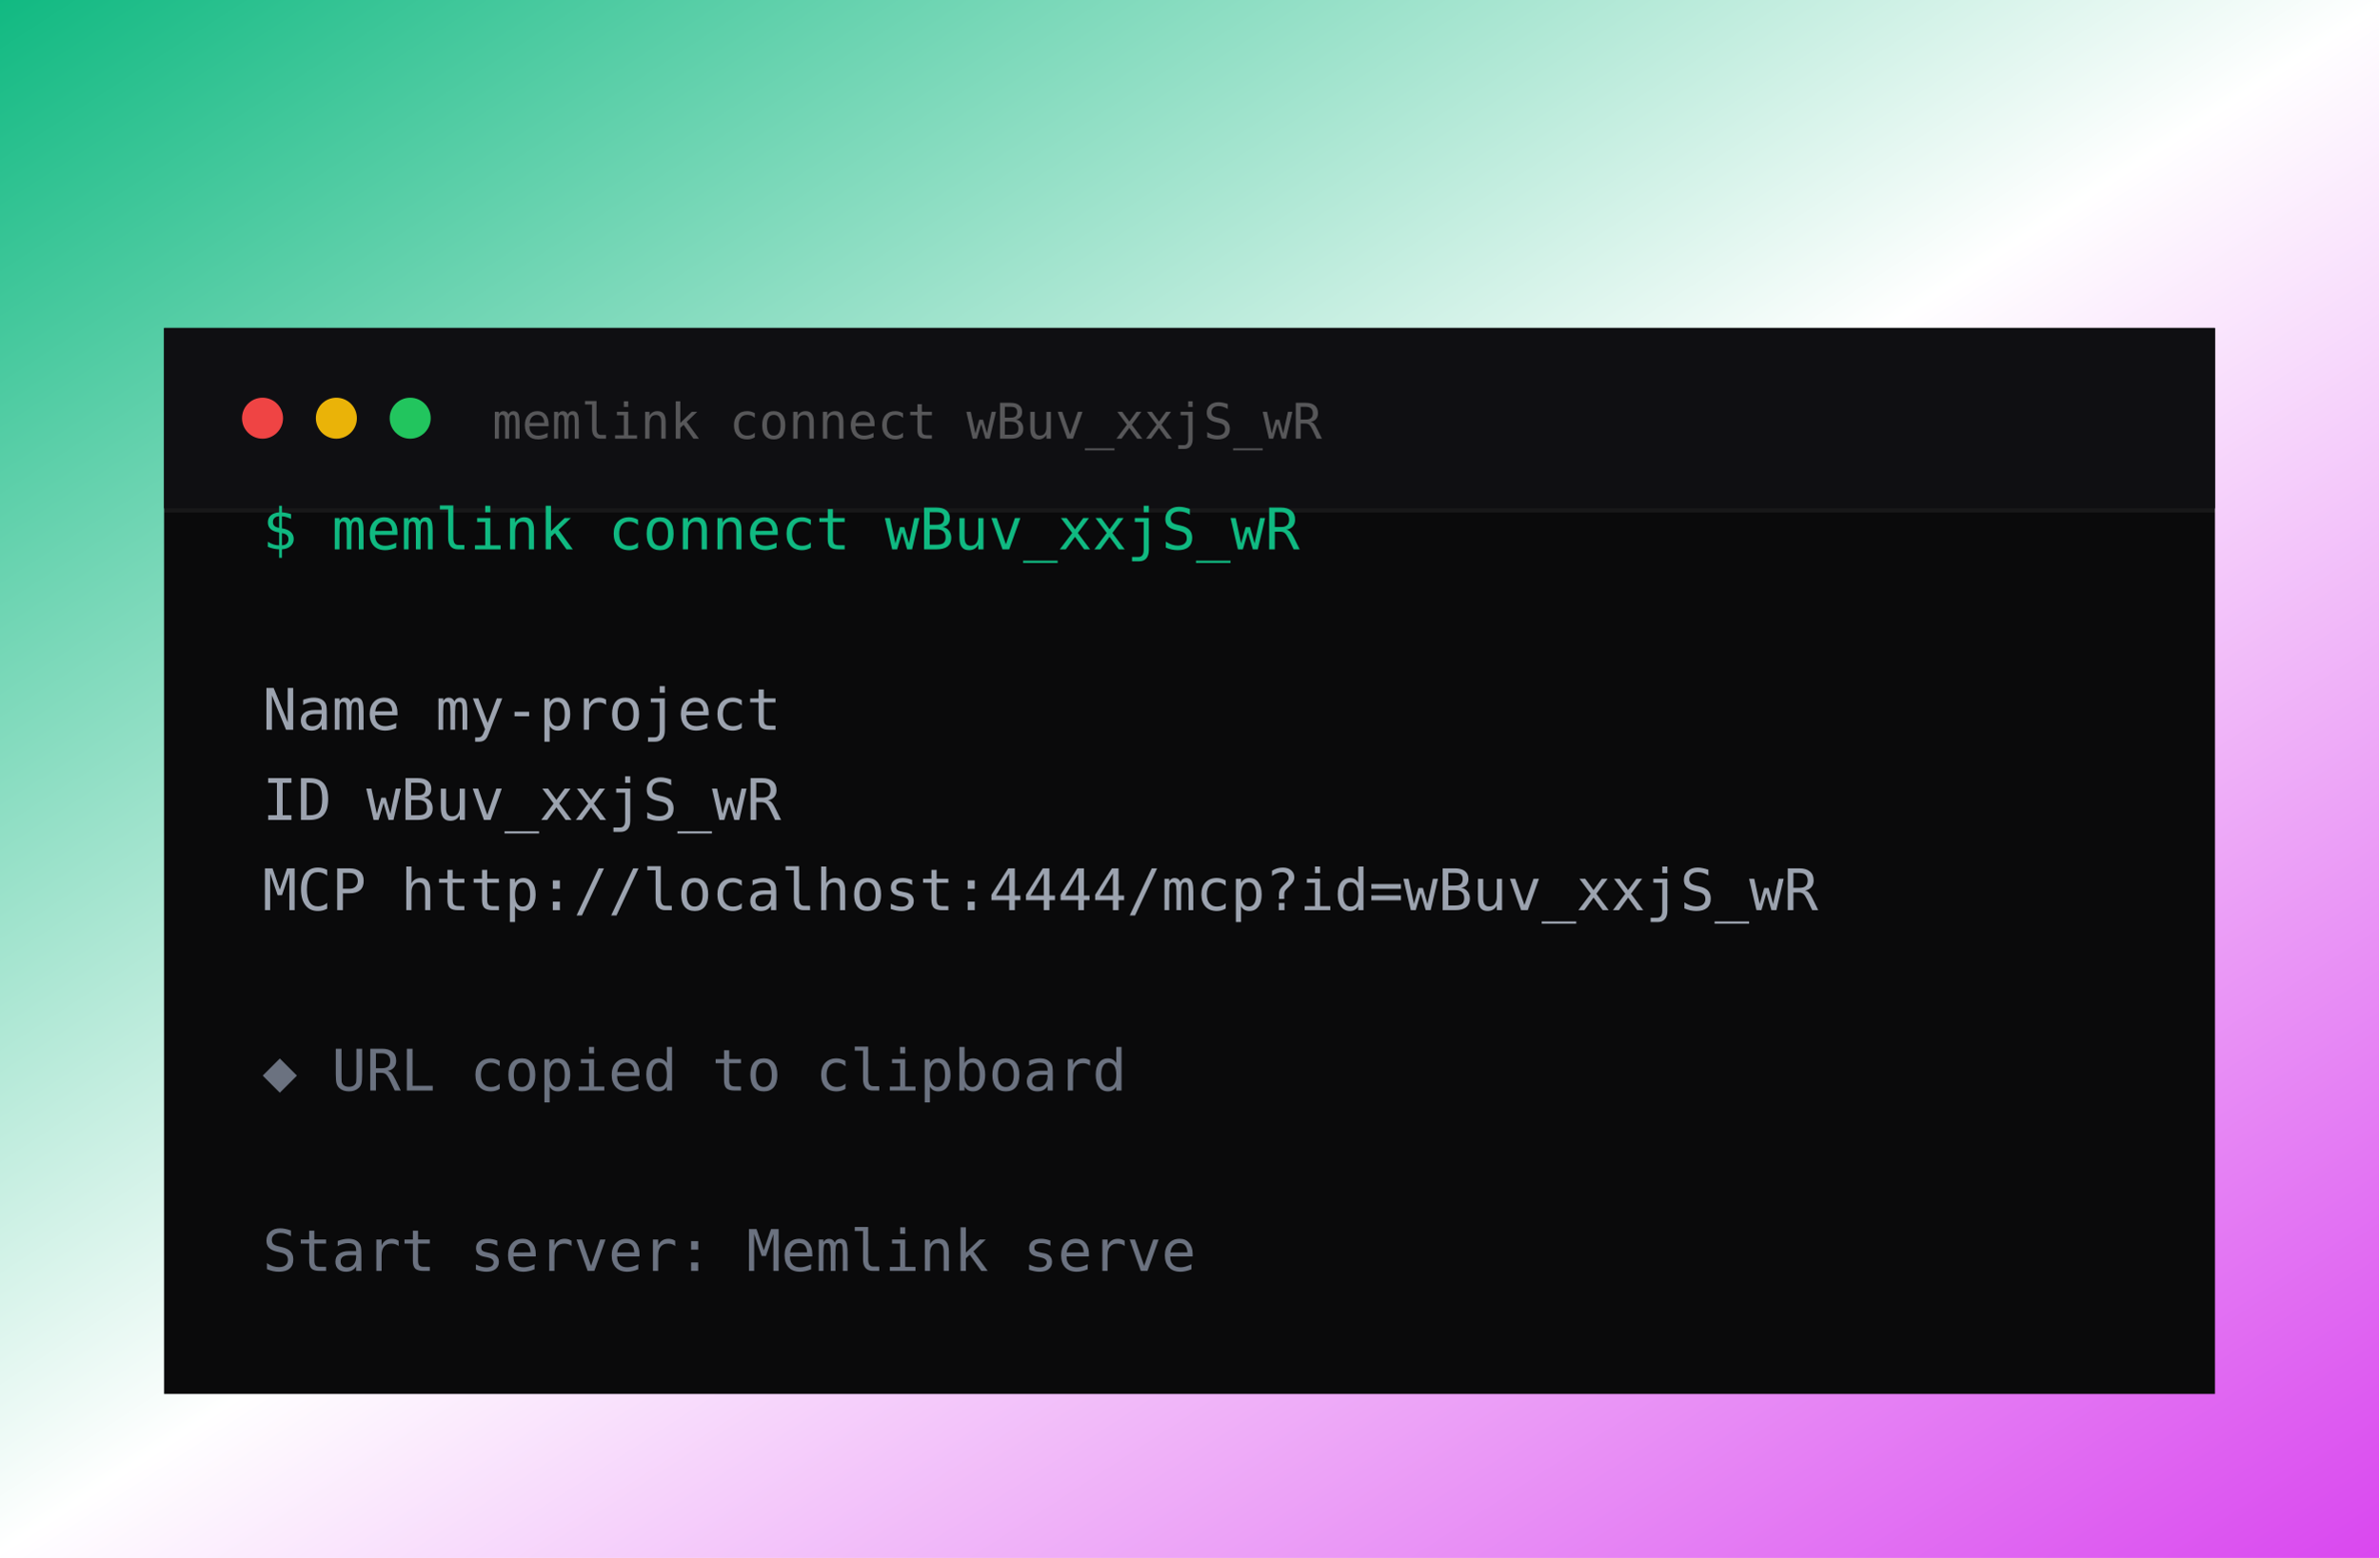
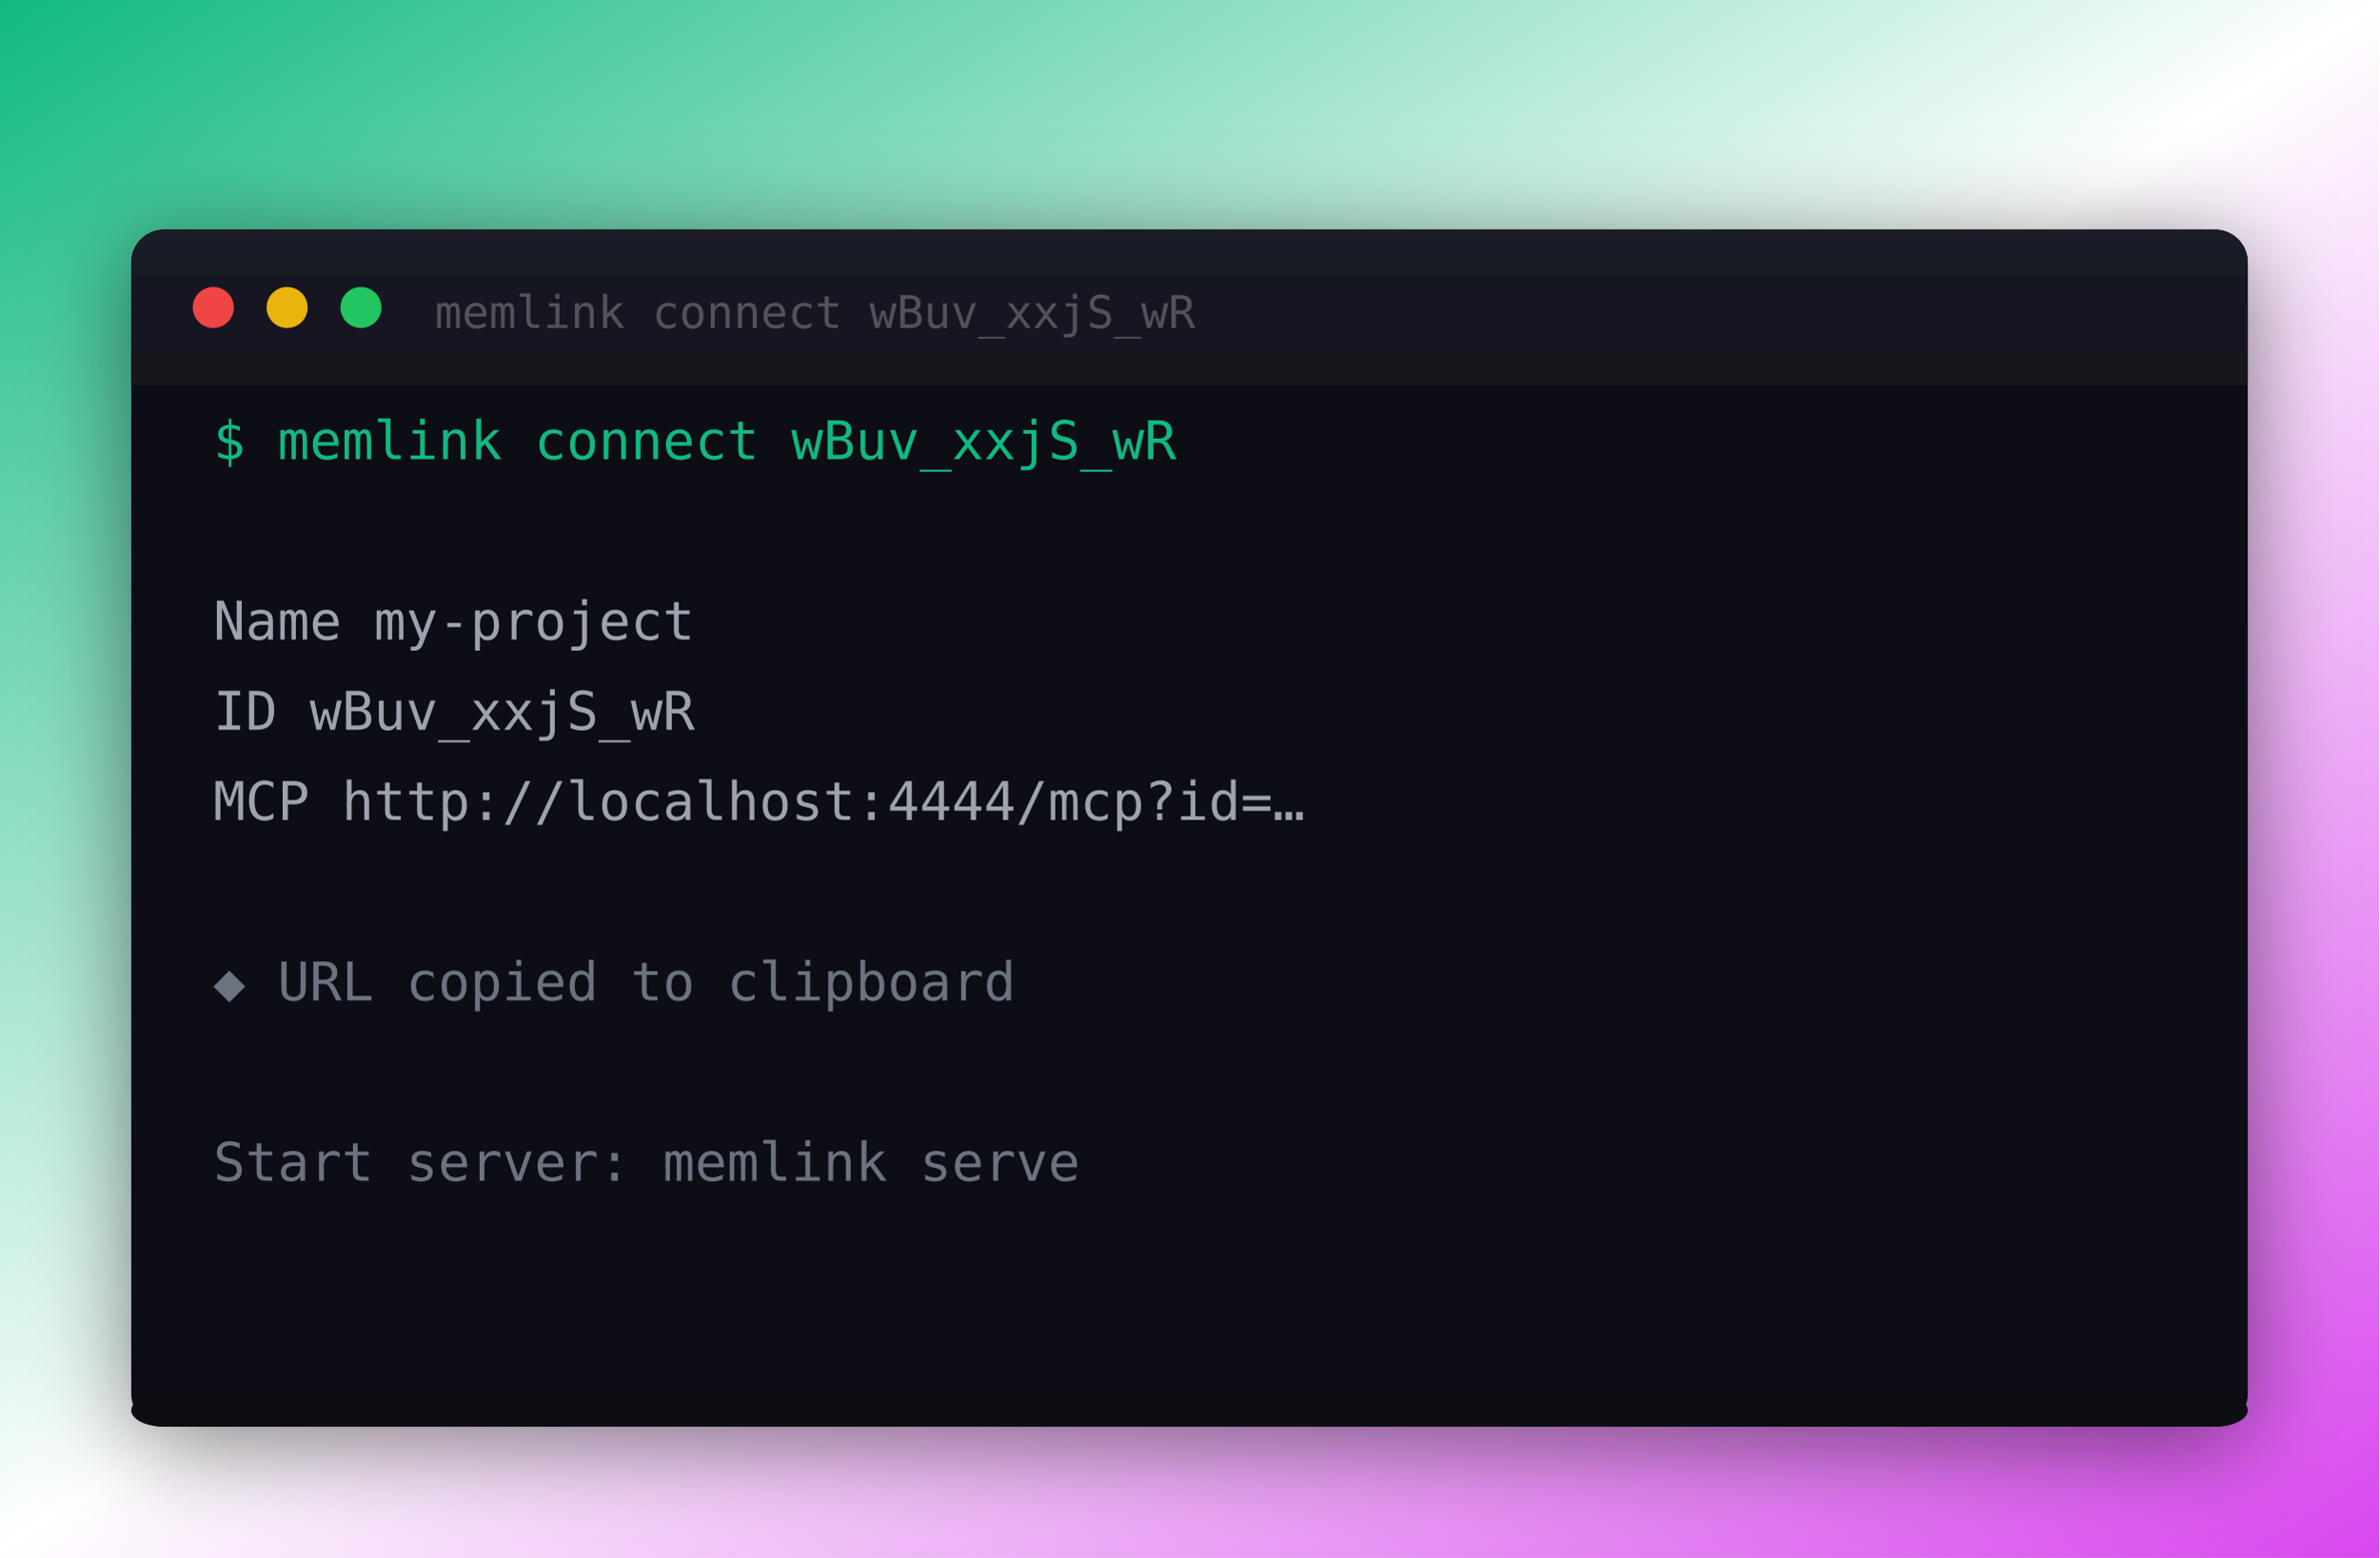
<svg xmlns="http://www.w3.org/2000/svg" width="580" height="380" viewBox="0 0 580 380">
  <defs>
+     <filter id="shadow" x="-10%" y="-10%" width="130%" height="130%">
+       <feDropShadow dx="0" dy="4" stdDeviation="12" flood-color="#000000" flood-opacity="0.5" />
+     </filter>
+     <linearGradient id="titlebar" x1="0%" y1="0%" x2="0%" y2="100%">
+       <stop offset="0%" stop-color="#1a1b26" />
+       <stop offset="100%" stop-color="#15161e" />
+     </linearGradient>
    <linearGradient id="bg" x1="0%" y1="0%" x2="100%" y2="100%">
      <stop offset="0%" stop-color="#10B981" />
      <stop offset="50%" stop-color="#FFFFFF" />
      <stop offset="100%" stop-color="#D946EF" />
    </linearGradient>
  </defs>
-   <rect width="580" height="380" fill="url(#bg)" />
-   <rect x="40" y="80" width="500" height="260" fill="#0A0A0B" />
-   <rect x="40" y="80" width="500" height="44" fill="#0F0F12" />
-   <rect x="40" y="124" width="500" height="1" fill="rgba(255,255,255,0.06)" />
-   <circle cx="64" cy="102" r="5" fill="#EF4444" />
-   <circle cx="82" cy="102" r="5" fill="#EAB308" />
-   <circle cx="100" cy="102" r="5" fill="#22C55E" />
-   <text x="120" y="107" font-family="'SF Mono','Cascadia Code',monospace" font-size="12" fill="rgba(255,255,255,0.3)">memlink connect wBuv_xxjS_wR</text>
+   <rect width="580" height="380" fill="url(#bg)" rx="0" />
+   <g filter="url(#shadow)">
+     <rect x="32" y="56" width="516" height="292" rx="8" fill="#0D0E14" />
+     <rect x="32" y="56" width="516" height="38" rx="8" fill="url(#titlebar)" />
+     <rect x="32" y="86" width="516" height="8" fill="#15161e" />
+     <circle cx="52" cy="75" r="5" fill="#EF4444" />
+     <circle cx="70" cy="75" r="5" fill="#EAB308" />
+     <circle cx="88" cy="75" r="5" fill="#22C55E" />
+     <text x="106" y="80" font-family="'SF Mono','Cascadia Code',monospace" font-size="11" fill="rgba(255,255,255,0.25)">memlink connect wBuv_xxjS_wR</text>
+   </g>
  <g>
-     <text x="64" y="134" font-family="'SF Mono','Cascadia Code',monospace" font-size="14" fill="#10B981">$ memlink connect wBuv_xxjS_wR</text>
-     <text x="64" y="156" font-family="'SF Mono','Cascadia Code',monospace" font-size="14" fill="transparent" />
-     <text x="64" y="178" font-family="'SF Mono','Cascadia Code',monospace" font-size="14" fill="#9CA3AF">  Name    my-project</text>
-     <text x="64" y="200" font-family="'SF Mono','Cascadia Code',monospace" font-size="14" fill="#9CA3AF">  ID      wBuv_xxjS_wR</text>
-     <text x="64" y="222" font-family="'SF Mono','Cascadia Code',monospace" font-size="14" fill="#9CA3AF">  MCP     http://localhost:4444/mcp?id=wBuv_xxjS_wR</text>
-     <text x="64" y="244" font-family="'SF Mono','Cascadia Code',monospace" font-size="14" fill="transparent" />
-     <text x="64" y="266" font-family="'SF Mono','Cascadia Code',monospace" font-size="14" fill="#6B7280">  ◆ URL copied to clipboard</text>
-     <text x="64" y="288" font-family="'SF Mono','Cascadia Code',monospace" font-size="14" fill="transparent" />
-     <text x="64" y="310" font-family="'SF Mono','Cascadia Code',monospace" font-size="14" fill="#6B7280">  Start server:  Memlink serve</text>
+     <text x="52" y="112" font-family="'SF Mono','Cascadia Code','JetBrains Mono',monospace" font-size="13" fill="#10B981">$ memlink connect wBuv_xxjS_wR</text>
+     <text x="52" y="134" font-family="'SF Mono','Cascadia Code','JetBrains Mono',monospace" font-size="13" fill="transparent" />
+     <text x="52" y="156" font-family="'SF Mono','Cascadia Code','JetBrains Mono',monospace" font-size="13" fill="#9CA3AF">  Name    my-project                      </text>
+     <text x="52" y="178" font-family="'SF Mono','Cascadia Code','JetBrains Mono',monospace" font-size="13" fill="#9CA3AF">  ID      wBuv_xxjS_wR                     </text>
+     <text x="52" y="200" font-family="'SF Mono','Cascadia Code','JetBrains Mono',monospace" font-size="13" fill="#9CA3AF">  MCP     http://localhost:4444/mcp?id=…   </text>
+     <text x="52" y="222" font-family="'SF Mono','Cascadia Code','JetBrains Mono',monospace" font-size="13" fill="transparent" />
+     <text x="52" y="244" font-family="'SF Mono','Cascadia Code','JetBrains Mono',monospace" font-size="13" fill="#6B7280">  ◆ URL copied to clipboard                </text>
+     <text x="52" y="266" font-family="'SF Mono','Cascadia Code','JetBrains Mono',monospace" font-size="13" fill="transparent" />
+     <text x="52" y="288" font-family="'SF Mono','Cascadia Code','JetBrains Mono',monospace" font-size="13" fill="#6B7280">  Start server:  memlink serve             </text>
  </g>
+   <rect x="32" y="340" width="516" height="8" rx="8" fill="#0D0E14" />
</svg>
